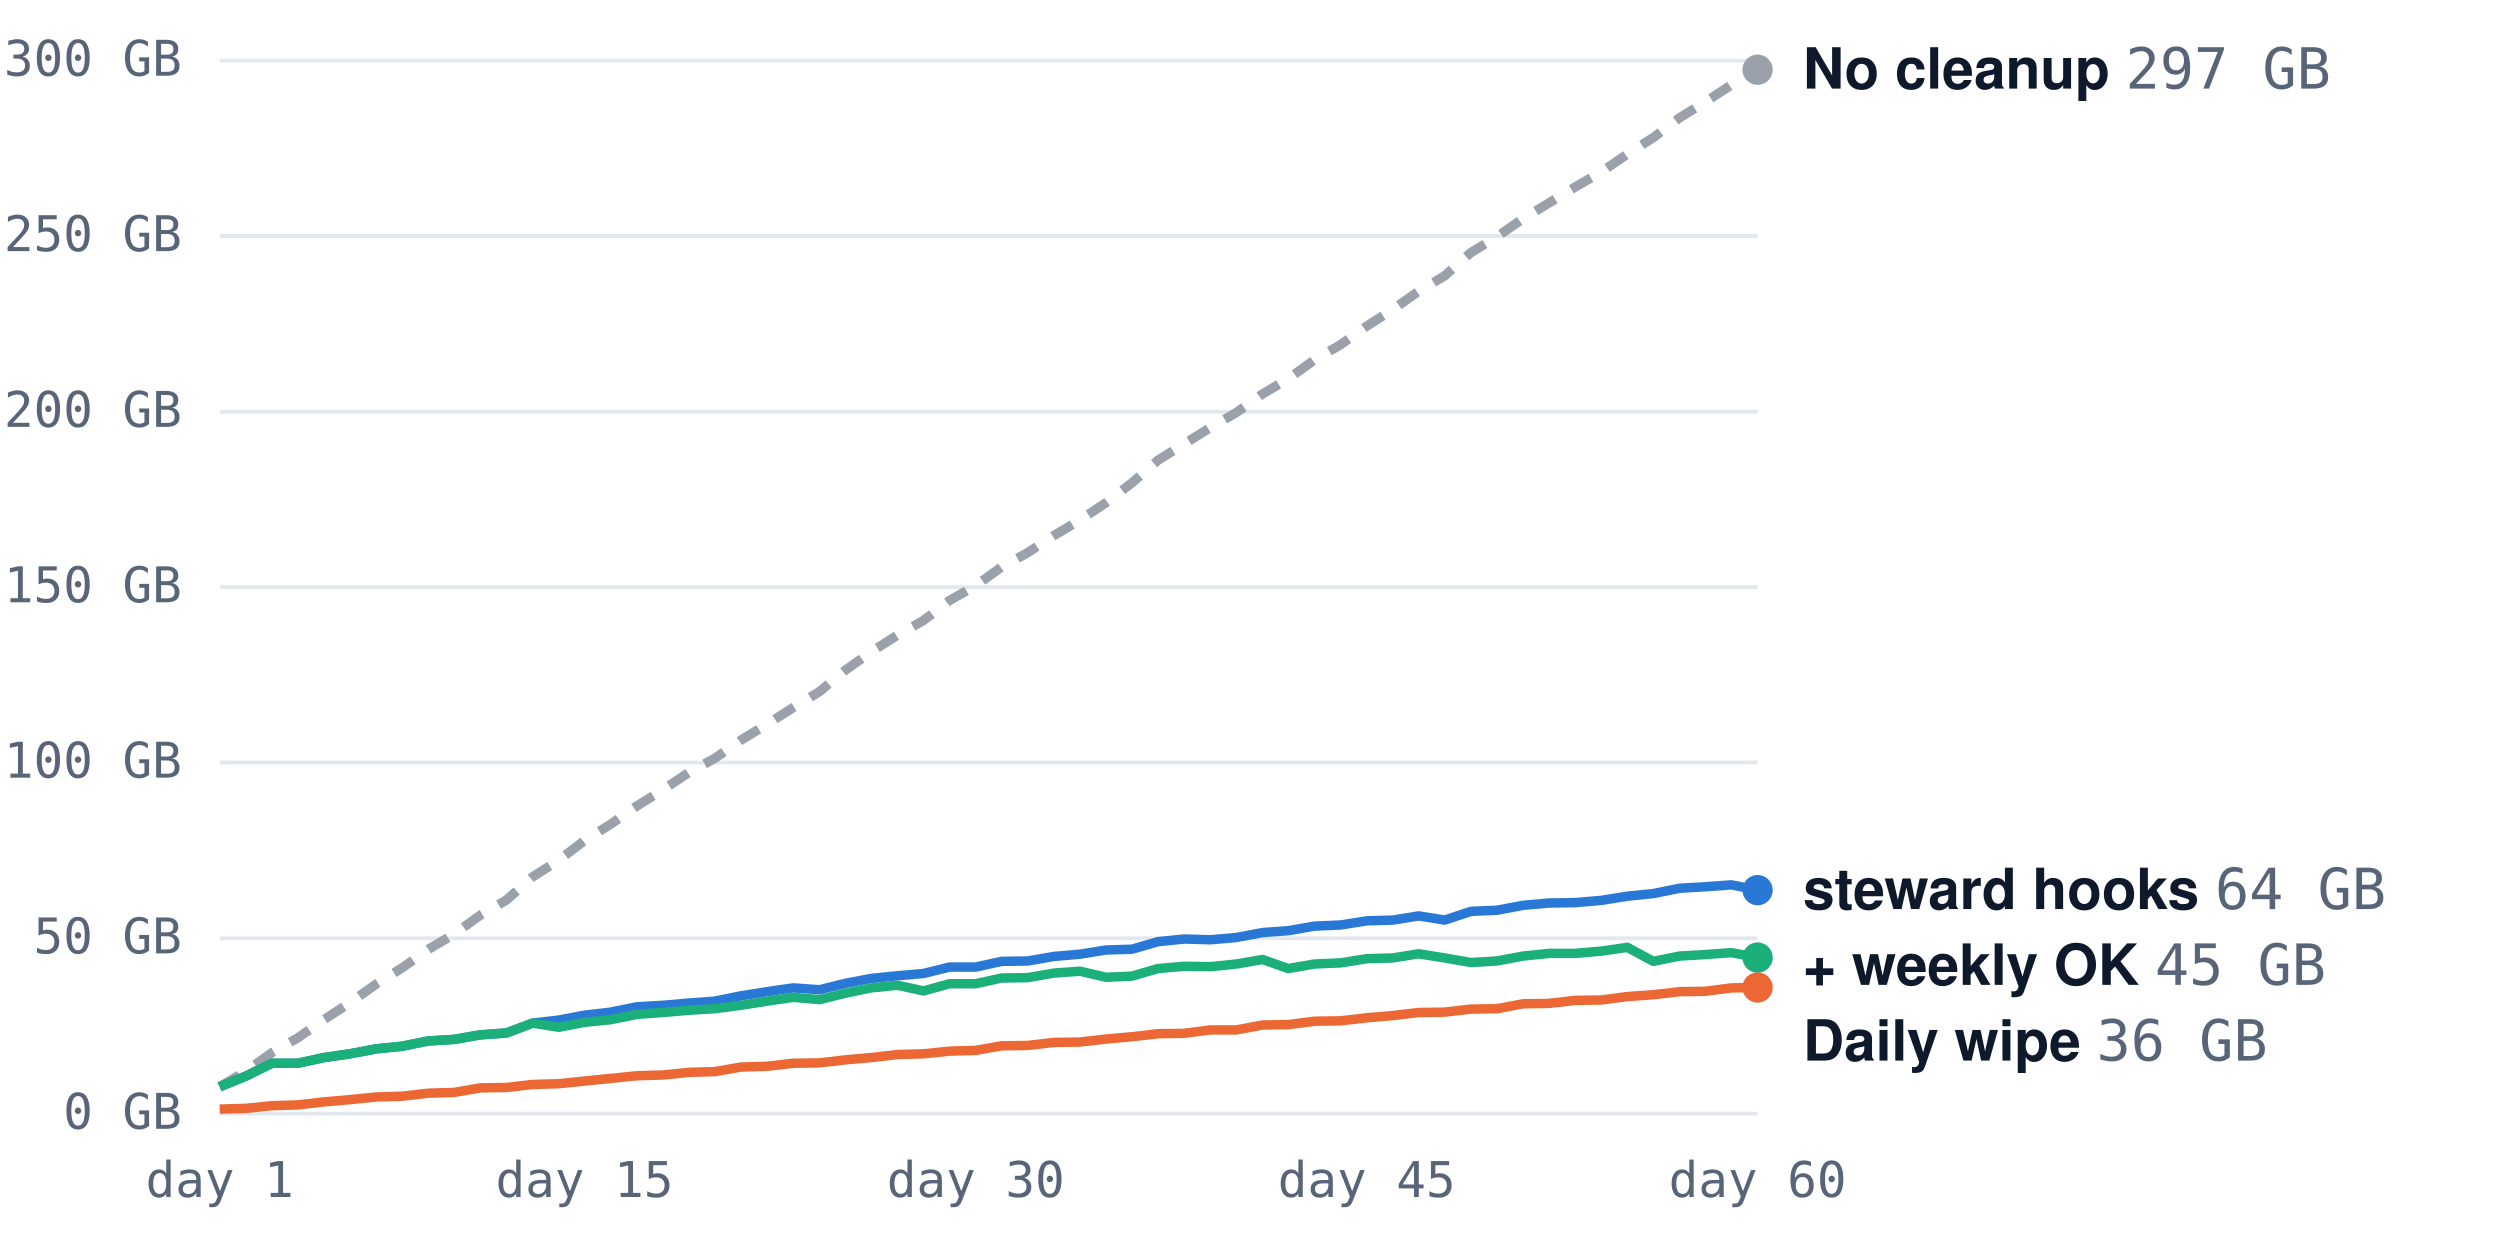
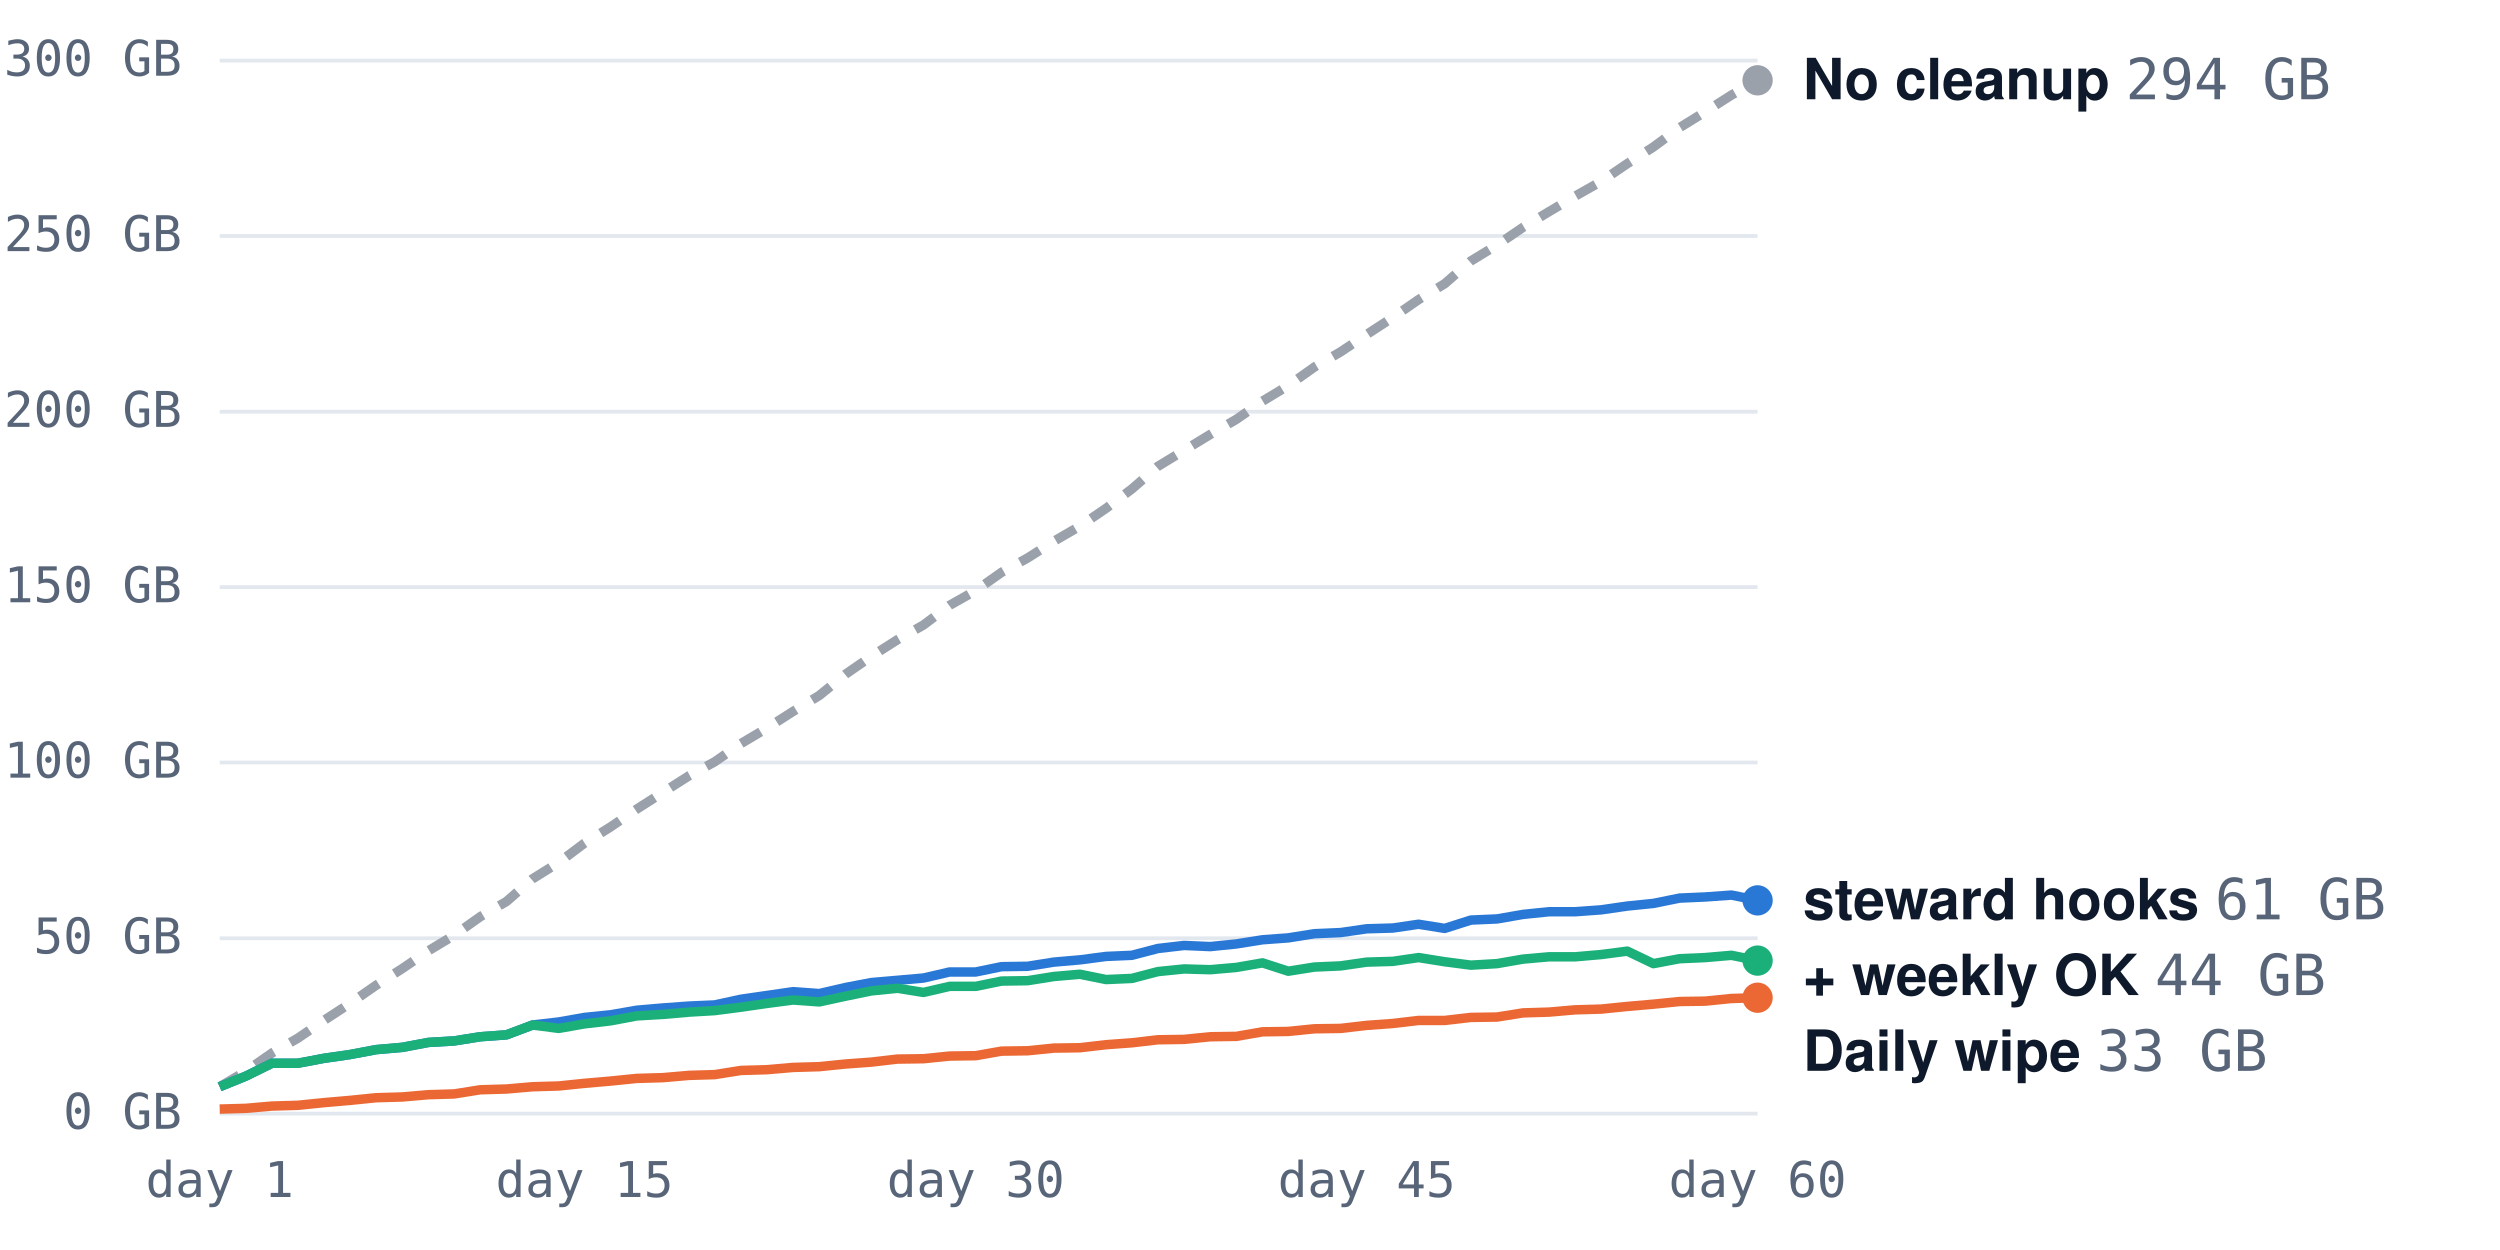
<svg xmlns="http://www.w3.org/2000/svg" viewBox="0 0 660 330" role="img" aria-label="Disk used by agent leftovers over 60 days per cleanup policy">
  <line x1="58" x2="464" y1="294.0" y2="294.0" stroke="#E3E8EF" />
  <text x="48" y="298.0" text-anchor="end" font-family="ui-monospace, SFMono-Regular, Menlo, Consolas, monospace" font-size="13" fill="#586579">0 GB</text>
  <line x1="58" x2="464" y1="247.7" y2="247.7" stroke="#E3E8EF" />
  <text x="48" y="251.7" text-anchor="end" font-family="ui-monospace, SFMono-Regular, Menlo, Consolas, monospace" font-size="13" fill="#586579">50 GB</text>
  <line x1="58" x2="464" y1="201.3" y2="201.3" stroke="#E3E8EF" />
  <text x="48" y="205.3" text-anchor="end" font-family="ui-monospace, SFMono-Regular, Menlo, Consolas, monospace" font-size="13" fill="#586579">100 GB</text>
  <line x1="58" x2="464" y1="155.0" y2="155.0" stroke="#E3E8EF" />
  <text x="48" y="159.0" text-anchor="end" font-family="ui-monospace, SFMono-Regular, Menlo, Consolas, monospace" font-size="13" fill="#586579">150 GB</text>
  <line x1="58" x2="464" y1="108.7" y2="108.7" stroke="#E3E8EF" />
  <text x="48" y="112.7" text-anchor="end" font-family="ui-monospace, SFMono-Regular, Menlo, Consolas, monospace" font-size="13" fill="#586579">200 GB</text>
  <line x1="58" x2="464" y1="62.3" y2="62.3" stroke="#E3E8EF" />
  <text x="48" y="66.3" text-anchor="end" font-family="ui-monospace, SFMono-Regular, Menlo, Consolas, monospace" font-size="13" fill="#586579">250 GB</text>
  <line x1="58" x2="464" y1="16.0" y2="16.0" stroke="#E3E8EF" />
  <text x="48" y="20.0" text-anchor="end" font-family="ui-monospace, SFMono-Regular, Menlo, Consolas, monospace" font-size="13" fill="#586579">300 GB</text>
  <text x="58.0" y="316" text-anchor="middle" font-family="ui-monospace, SFMono-Regular, Menlo, Consolas, monospace" font-size="13" fill="#586579">day 1</text>
  <text x="154.3" y="316" text-anchor="middle" font-family="ui-monospace, SFMono-Regular, Menlo, Consolas, monospace" font-size="13" fill="#586579">day 15</text>
  <text x="257.6" y="316" text-anchor="middle" font-family="ui-monospace, SFMono-Regular, Menlo, Consolas, monospace" font-size="13" fill="#586579">day 30</text>
  <text x="360.8" y="316" text-anchor="middle" font-family="ui-monospace, SFMono-Regular, Menlo, Consolas, monospace" font-size="13" fill="#586579">day 45</text>
  <text x="464.0" y="316" text-anchor="middle" font-family="ui-monospace, SFMono-Regular, Menlo, Consolas, monospace" font-size="13" fill="#586579">day 60</text>
-   <polyline points="58.0,286.9 64.9,282.8 71.8,277.9 78.6,274.0 85.5,269.2 92.4,264.7 99.3,259.8 106.2,255.5 113.1,250.6 119.9,246.6 126.8,241.6 133.7,237.6 140.6,231.5 147.5,227.1 154.3,221.9 161.2,217.6 168.1,212.8 175.0,208.5 181.9,203.9 188.7,200.2 195.6,195.4 202.5,191.2 209.4,186.8 216.3,182.6 223.2,176.9 230.0,172.1 236.9,167.7 243.8,163.8 250.7,158.5 257.6,154.6 264.4,149.7 271.3,145.9 278.2,141.4 285.1,137.3 292.0,132.7 298.8,127.5 305.7,121.5 312.6,117.2 319.5,112.9 326.4,108.9 333.3,104.0 340.1,100.0 347.0,95.0 353.9,91.0 360.8,86.1 367.7,81.7 374.5,76.9 381.4,72.8 388.3,66.7 395.2,62.5 402.1,57.7 408.9,53.6 415.8,49.4 422.7,45.4 429.6,40.7 436.5,36.3 443.4,31.1 450.2,26.9 457.1,22.4 464.0,18.4" fill="none" stroke="#9AA1AB" stroke-width="2.5" stroke-linejoin="round" stroke-dasharray="6 5" />
-   <polyline points="58.0,292.8 64.9,292.6 71.8,291.9 78.6,291.7 85.5,290.9 92.4,290.3 99.3,289.6 106.2,289.4 113.1,288.6 119.9,288.4 126.8,287.2 133.7,287.1 140.6,286.3 147.5,286.1 154.3,285.4 161.2,284.7 168.1,284.0 175.0,283.8 181.9,283.1 188.7,282.9 195.6,281.7 202.5,281.5 209.4,280.7 216.3,280.6 223.2,279.8 230.0,279.2 236.9,278.4 243.8,278.2 250.7,277.5 257.6,277.3 264.4,276.1 271.3,276.0 278.2,275.2 285.1,275.1 292.0,274.3 298.8,273.7 305.7,272.9 312.6,272.8 319.5,271.9 326.4,271.9 333.3,270.6 340.1,270.5 347.0,269.6 353.9,269.5 360.8,268.7 367.7,268.1 374.5,267.3 381.4,267.2 388.3,266.4 395.2,266.3 402.1,265.0 408.9,264.9 415.8,264.1 422.7,264.0 429.6,263.1 436.5,262.6 443.4,261.8 450.2,261.7 457.1,260.8 464.0,260.7" fill="none" stroke="#EB6834" stroke-width="2.5" stroke-linejoin="round" />
-   <polyline points="58.0,286.9 64.9,284.1 71.8,280.7 78.6,280.7 85.5,279.2 92.4,278.2 99.3,276.9 106.2,276.2 113.1,274.8 119.9,274.4 126.8,273.2 133.7,272.7 140.6,270.1 147.5,269.3 154.3,268.0 161.2,267.2 168.1,265.8 175.0,265.4 181.9,264.8 188.7,264.3 195.6,262.9 202.5,261.8 209.4,260.8 216.3,261.3 223.2,259.6 230.0,258.3 236.9,257.6 243.8,257.0 250.7,255.3 257.6,255.3 264.4,253.8 271.3,253.7 278.2,252.5 285.1,251.9 292.0,250.8 298.8,250.6 305.7,248.6 312.6,247.9 319.5,248.1 326.4,247.5 333.3,246.2 340.1,245.7 347.0,244.5 353.9,244.2 360.8,243.1 367.7,242.9 374.5,241.8 381.4,242.9 388.3,240.6 395.2,240.3 402.1,239.0 408.9,238.4 415.8,238.3 422.7,237.7 429.6,236.6 436.5,235.9 443.4,234.5 450.2,234.1 457.1,233.6 464.0,235.0" fill="none" stroke="#2A78D6" stroke-width="2.5" stroke-linejoin="round" />
-   <polyline points="58.0,286.9 64.9,284.1 71.8,280.7 78.6,280.7 85.5,279.2 92.4,278.2 99.3,276.9 106.2,276.2 113.1,274.8 119.9,274.4 126.8,273.2 133.7,272.7 140.6,270.1 147.5,271.2 154.3,269.9 161.2,269.2 168.1,267.8 175.0,267.3 181.9,266.7 188.7,266.3 195.6,265.4 202.5,264.3 209.4,263.3 216.3,263.9 223.2,262.2 230.0,260.8 236.9,260.1 243.8,261.6 250.7,259.7 257.6,259.7 264.4,258.2 271.3,258.1 278.2,256.9 285.1,256.4 292.0,258.0 298.8,257.7 305.7,255.7 312.6,255.1 319.5,255.2 326.4,254.5 333.3,253.3 340.1,255.7 347.0,254.5 353.9,254.2 360.8,253.1 367.7,252.9 374.5,251.8 381.4,252.9 388.3,254.1 395.2,253.7 402.1,252.4 408.9,251.7 415.8,251.7 422.7,251.1 429.6,250.1 436.5,253.8 443.4,252.4 450.2,252.0 457.1,251.5 464.0,252.8" fill="none" stroke="#1BAF7A" stroke-width="2.5" stroke-linejoin="round" />
-   <circle cx="464.0" cy="18.4" r="4" fill="#9AA1AB" />
-   <text x="476.0" y="23.4" font-family="-apple-system, BlinkMacSystemFont, 'Segoe UI', Helvetica, Arial, sans-serif" font-size="15" font-weight="600" fill="#0E1A2B">No cleanup <tspan fill="#586579" font-family="ui-monospace, SFMono-Regular, Menlo, Consolas, monospace" font-weight="400">297 GB</tspan>
+   <polyline points="58.0,286.9 64.9,282.8 71.8,278.0 78.6,274.1 85.5,269.4 92.4,264.9 99.3,260.1 106.2,255.7 113.1,251.0 119.9,246.9 126.8,242.0 133.7,238.0 140.6,232.0 147.5,227.7 154.3,222.6 161.2,218.3 168.1,213.6 175.0,209.2 181.9,204.8 188.7,201.1 195.6,196.3 202.5,192.2 209.4,187.8 216.3,183.6 223.2,178.0 230.0,173.3 236.9,168.9 243.8,165.0 250.7,159.8 257.6,155.9 264.4,151.1 271.3,147.3 278.2,142.9 285.1,138.9 292.0,134.2 298.8,129.1 305.7,123.1 312.6,118.9 319.5,114.7 326.4,110.7 333.3,105.9 340.1,101.8 347.0,96.9 353.9,92.9 360.8,88.3 367.7,83.8 374.5,79.1 381.4,74.9 388.3,68.9 395.2,64.7 402.1,60.0 408.9,55.9 415.8,51.8 422.7,47.9 429.6,43.2 436.5,38.8 443.4,33.7 450.2,29.5 457.1,25.1 464.0,21.2" fill="none" stroke="#9AA1AB" stroke-width="2.5" stroke-linejoin="round" stroke-dasharray="6 5" />
+   <polyline points="58.0,292.8 64.9,292.6 71.8,292.0 78.6,291.8 85.5,291.1 92.4,290.5 99.3,289.8 106.2,289.6 113.1,289.0 119.9,288.8 126.8,287.7 133.7,287.5 140.6,286.9 147.5,286.7 154.3,286.0 161.2,285.4 168.1,284.7 175.0,284.5 181.9,283.9 188.7,283.7 195.6,282.6 202.5,282.4 209.4,281.8 216.3,281.6 223.2,280.9 230.0,280.4 236.9,279.6 243.8,279.5 250.7,278.8 257.6,278.7 264.4,277.5 271.3,277.4 278.2,276.7 285.1,276.6 292.0,275.8 298.8,275.3 305.7,274.5 312.6,274.4 319.5,273.7 326.4,273.6 333.3,272.4 340.1,272.3 347.0,271.6 353.9,271.5 360.8,270.7 367.7,270.2 374.5,269.4 381.4,269.4 388.3,268.6 395.2,268.5 402.1,267.4 408.9,267.2 415.8,266.6 422.7,266.4 429.6,265.7 436.5,265.1 443.4,264.4 450.2,264.3 457.1,263.6 464.0,263.4" fill="none" stroke="#EB6834" stroke-width="2.5" stroke-linejoin="round" />
+   <polyline points="58.0,286.9 64.9,284.1 71.8,280.7 78.6,280.7 85.5,279.4 92.4,278.4 99.3,277.1 106.2,276.5 113.1,275.2 119.9,274.8 126.8,273.7 133.7,273.2 140.6,270.6 147.5,269.8 154.3,268.6 161.2,267.9 168.1,266.7 175.0,266.1 181.9,265.6 188.7,265.3 195.6,263.8 202.5,262.8 209.4,261.8 216.3,262.3 223.2,260.7 230.0,259.4 236.9,258.8 243.8,258.2 250.7,256.6 257.6,256.6 264.4,255.2 271.3,255.1 278.2,254.0 285.1,253.4 292.0,252.5 298.8,252.2 305.7,250.4 312.6,249.6 319.5,249.9 326.4,249.2 333.3,248.1 340.1,247.6 347.0,246.5 353.9,246.2 360.8,245.2 367.7,245.0 374.5,244.0 381.4,245.1 388.3,242.9 395.2,242.6 402.1,241.4 408.9,240.7 415.8,240.7 422.7,240.2 429.6,239.2 436.5,238.5 443.4,237.1 450.2,236.8 457.1,236.3 464.0,237.7" fill="none" stroke="#2A78D6" stroke-width="2.5" stroke-linejoin="round" />
+   <polyline points="58.0,286.9 64.9,284.1 71.8,280.7 78.6,280.7 85.5,279.4 92.4,278.4 99.3,277.1 106.2,276.5 113.1,275.2 119.9,274.8 126.8,273.7 133.7,273.2 140.6,270.6 147.5,271.5 154.3,270.3 161.2,269.5 168.1,268.2 175.0,267.8 181.9,267.2 188.7,266.8 195.6,265.9 202.5,264.9 209.4,264.0 216.3,264.5 223.2,263.0 230.0,261.6 236.9,260.9 243.8,262.0 250.7,260.4 257.6,260.4 264.4,259.0 271.3,258.9 278.2,257.8 285.1,257.2 292.0,258.6 298.8,258.3 305.7,256.5 312.6,255.8 319.5,256.0 326.4,255.4 333.3,254.2 340.1,256.4 347.0,255.3 353.9,255.0 360.8,254.0 367.7,253.8 374.5,252.8 381.4,253.9 388.3,254.8 395.2,254.4 402.1,253.2 408.9,252.6 415.8,252.6 422.7,252.0 429.6,251.1 436.5,254.4 443.4,253.1 450.2,252.8 457.1,252.2 464.0,253.6" fill="none" stroke="#1BAF7A" stroke-width="2.5" stroke-linejoin="round" />
+   <circle cx="464.0" cy="21.2" r="4" fill="#9AA1AB" />
+   <text x="476.0" y="26.2" font-family="-apple-system, BlinkMacSystemFont, 'Segoe UI', Helvetica, Arial, sans-serif" font-size="15" font-weight="600" fill="#0E1A2B">No cleanup <tspan fill="#586579" font-family="ui-monospace, SFMono-Regular, Menlo, Consolas, monospace" font-weight="400">294 GB</tspan>
  </text>
-   <circle cx="464.0" cy="235.0" r="4" fill="#2A78D6" />
-   <text x="476.0" y="240.0" font-family="-apple-system, BlinkMacSystemFont, 'Segoe UI', Helvetica, Arial, sans-serif" font-size="15" font-weight="600" fill="#0E1A2B">steward hooks <tspan fill="#586579" font-family="ui-monospace, SFMono-Regular, Menlo, Consolas, monospace" font-weight="400">64 GB</tspan>
+   <circle cx="464.0" cy="237.7" r="4" fill="#2A78D6" />
+   <text x="476.0" y="242.7" font-family="-apple-system, BlinkMacSystemFont, 'Segoe UI', Helvetica, Arial, sans-serif" font-size="15" font-weight="600" fill="#0E1A2B">steward hooks <tspan fill="#586579" font-family="ui-monospace, SFMono-Regular, Menlo, Consolas, monospace" font-weight="400">61 GB</tspan>
  </text>
-   <circle cx="464.0" cy="252.8" r="4" fill="#1BAF7A" />
-   <text x="476.0" y="260.0" font-family="-apple-system, BlinkMacSystemFont, 'Segoe UI', Helvetica, Arial, sans-serif" font-size="15" font-weight="600" fill="#0E1A2B">+ weekly OK <tspan fill="#586579" font-family="ui-monospace, SFMono-Regular, Menlo, Consolas, monospace" font-weight="400">45 GB</tspan>
+   <circle cx="464.0" cy="253.6" r="4" fill="#1BAF7A" />
+   <text x="476.0" y="262.7" font-family="-apple-system, BlinkMacSystemFont, 'Segoe UI', Helvetica, Arial, sans-serif" font-size="15" font-weight="600" fill="#0E1A2B">+ weekly OK <tspan fill="#586579" font-family="ui-monospace, SFMono-Regular, Menlo, Consolas, monospace" font-weight="400">44 GB</tspan>
  </text>
-   <circle cx="464.0" cy="260.7" r="4" fill="#EB6834" />
-   <text x="476.0" y="280.0" font-family="-apple-system, BlinkMacSystemFont, 'Segoe UI', Helvetica, Arial, sans-serif" font-size="15" font-weight="600" fill="#0E1A2B">Daily wipe <tspan fill="#586579" font-family="ui-monospace, SFMono-Regular, Menlo, Consolas, monospace" font-weight="400">36 GB</tspan>
+   <circle cx="464.0" cy="263.4" r="4" fill="#EB6834" />
+   <text x="476.0" y="282.7" font-family="-apple-system, BlinkMacSystemFont, 'Segoe UI', Helvetica, Arial, sans-serif" font-size="15" font-weight="600" fill="#0E1A2B">Daily wipe <tspan fill="#586579" font-family="ui-monospace, SFMono-Regular, Menlo, Consolas, monospace" font-weight="400">33 GB</tspan>
  </text>
</svg>
